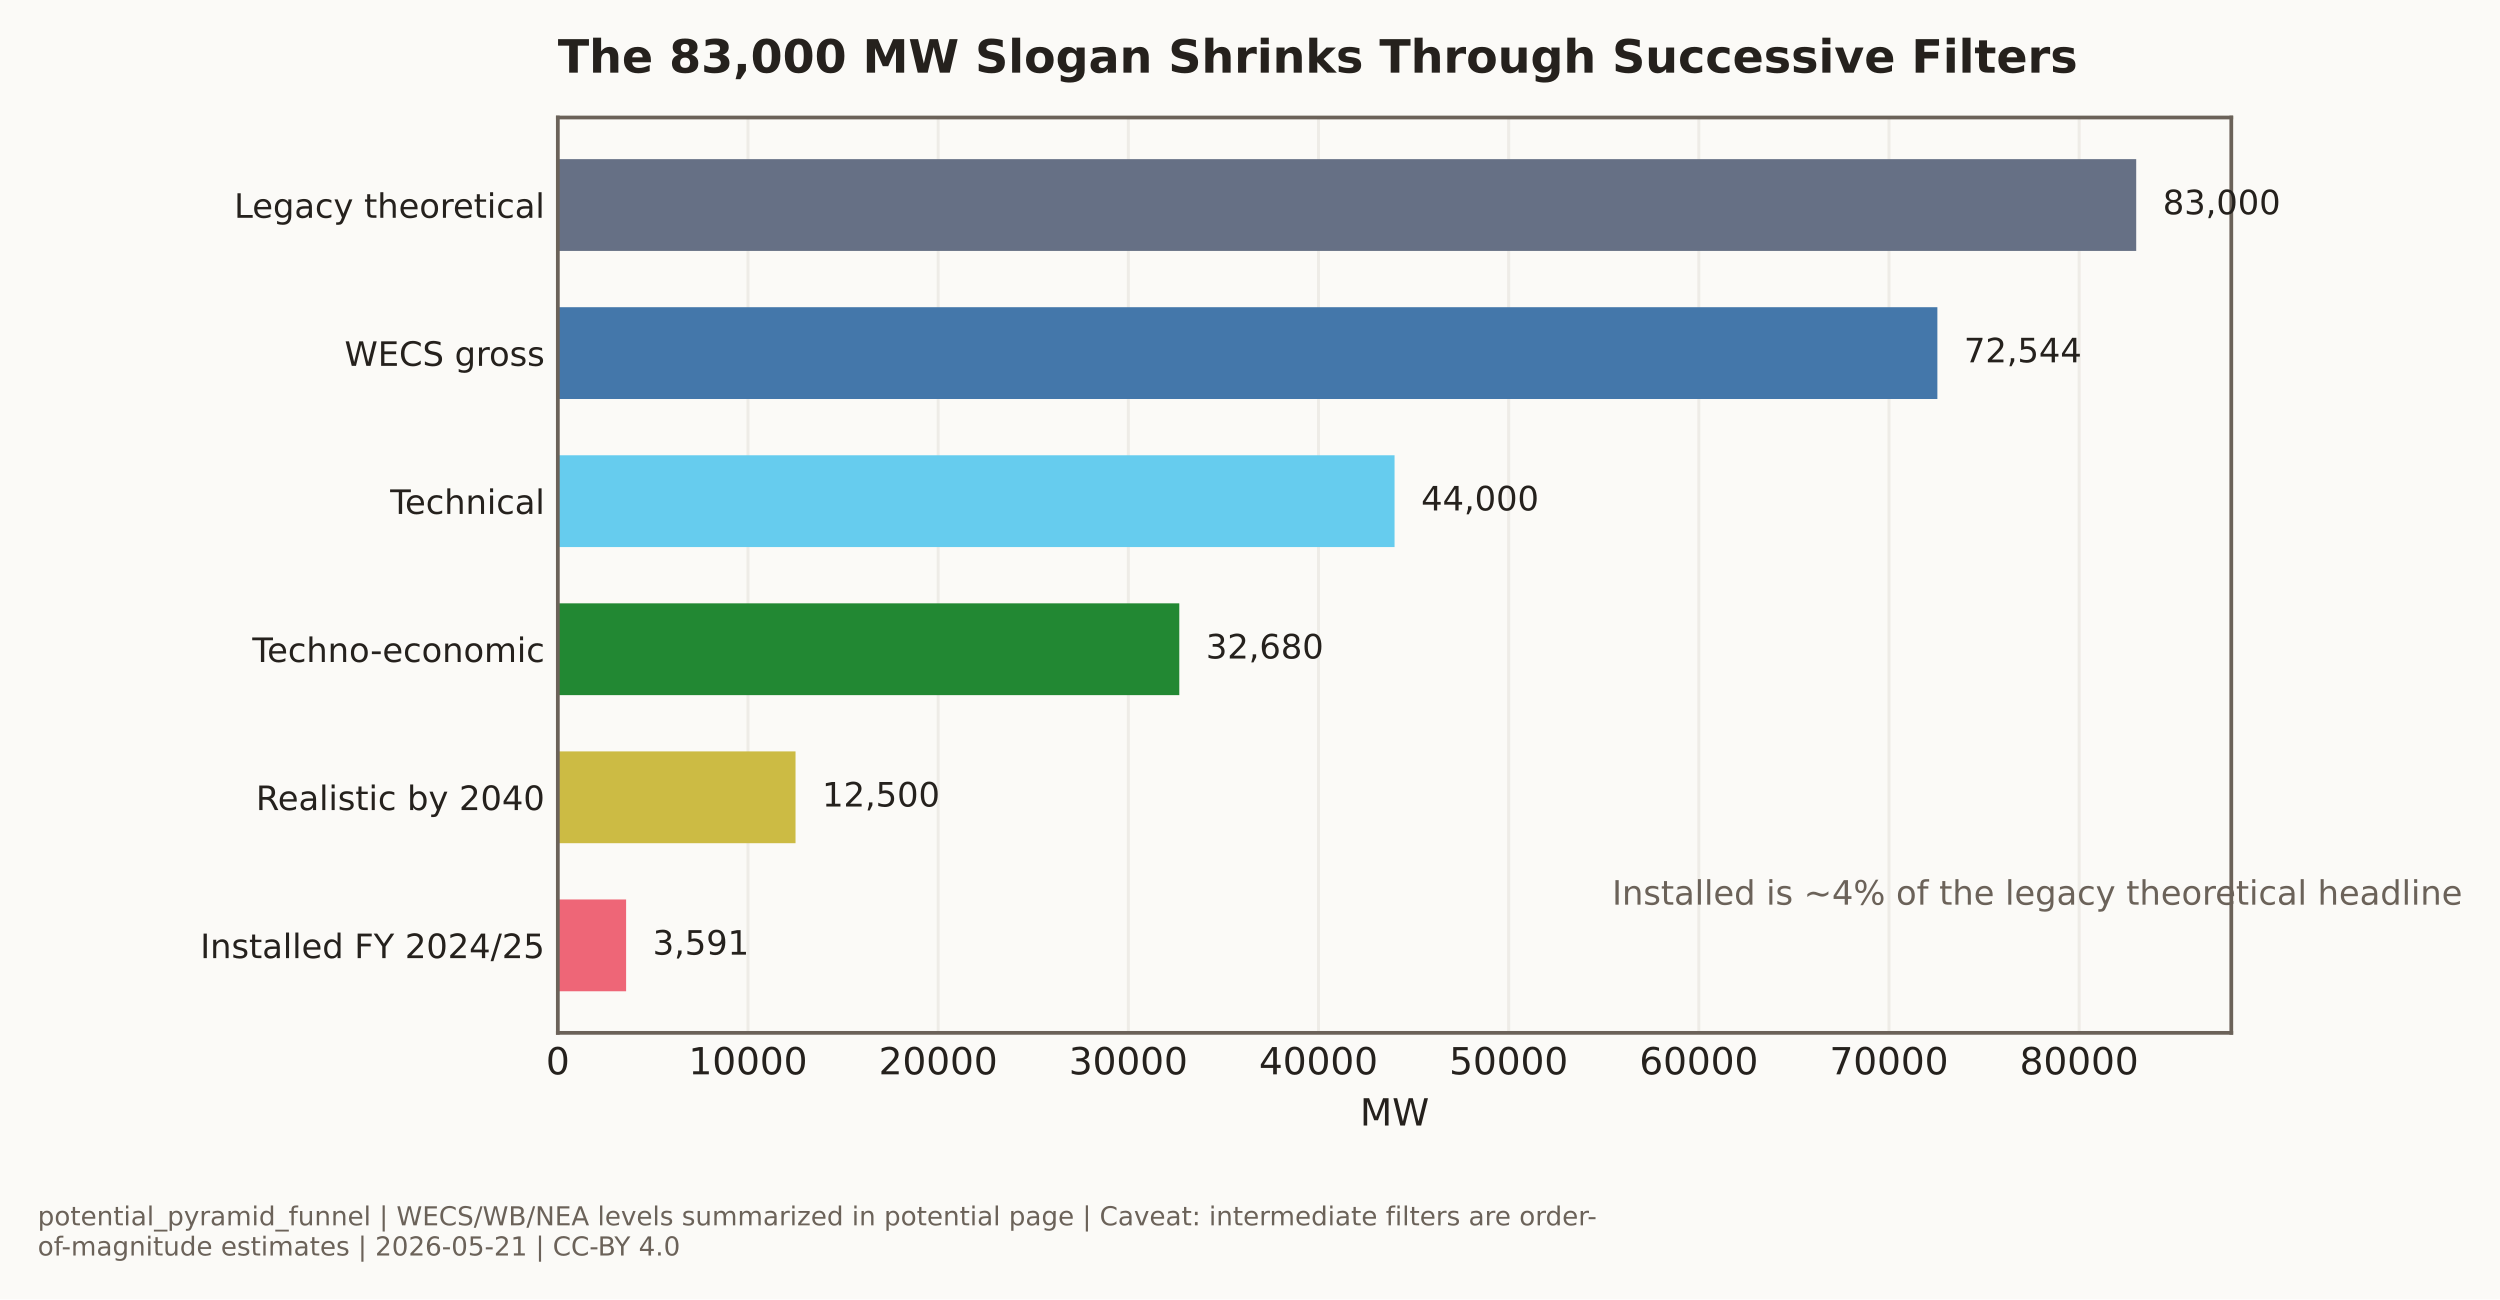
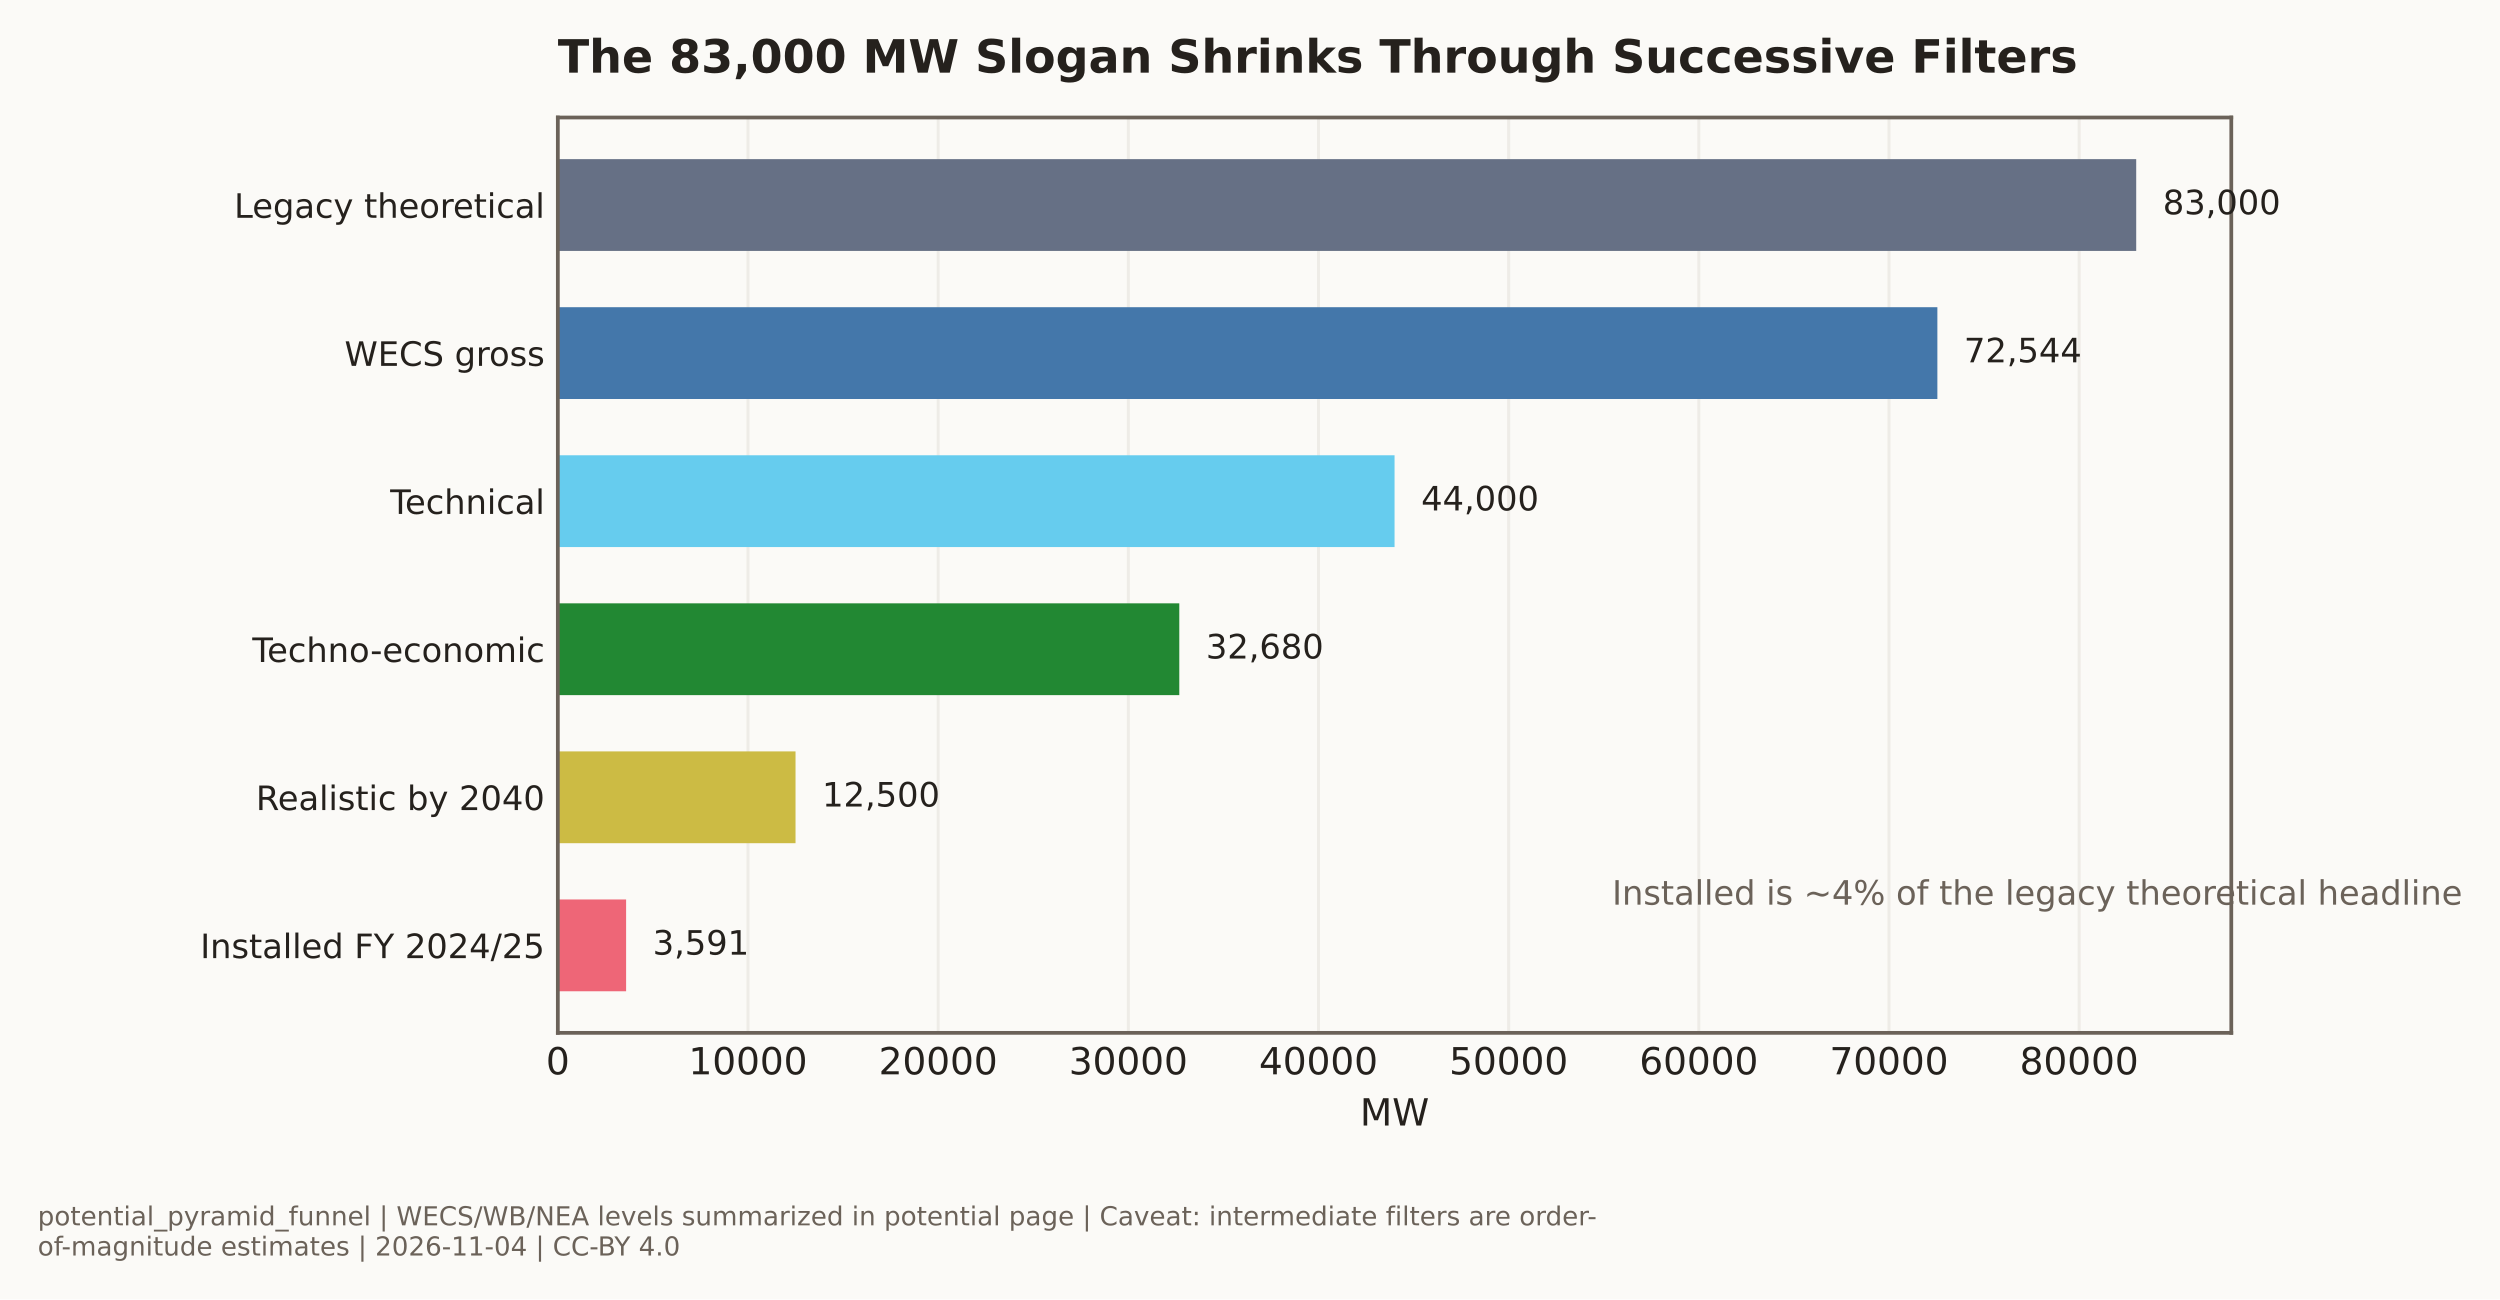
<svg xmlns="http://www.w3.org/2000/svg" width="668.6pt" height="347.506pt" viewBox="0 0 668.6 347.506" version="1.1">
  <defs>
    <style type="text/css">*{stroke-linejoin: round; stroke-linecap: butt}</style>
  </defs>
  <g id="figure_1">
    <g id="patch_1">
      <path d="M 0 347.506 L 668.6 347.506 L 668.6 0 L 0 0 z " style="fill: #fbfaf7" />
    </g>
    <g id="axes_1">
      <g id="patch_2">
        <path d="M 149.184 276.226 L 596.736 276.226 L 596.736 31.426 L 149.184 31.426 z " style="fill: #fbfaf7" />
      </g>
      <g id="matplotlib.axis_1">
        <g id="xtick_1">
          <g id="line2d_1">
-             <path d="M 149.184 276.226 L 149.184 31.426 " clip-path="url(#p822d743a9f)" style="fill: none; stroke: #d8d2ca; stroke-opacity: 0.35; stroke-width: 0.8; stroke-linecap: round" />
+             <path d="M 149.184 276.226 L 149.184 31.426 " clip-path="url(#pf6cb8088f0)" style="fill: none; stroke: #d8d2ca; stroke-opacity: 0.35; stroke-width: 0.8; stroke-linecap: round" />
          </g>
          <g id="line2d_2" />
          <g id="text_1">
            <text style="font-size: 10px; font-family: 'DejaVu Sans', 'Arial', 'Helvetica', 'Liberation Sans', sans-serif; text-anchor: middle; fill: #25211d" x="149.184" y="287.325" transform="rotate(-0 149.184 287.3245)">0</text>
          </g>
        </g>
        <g id="xtick_2">
          <g id="line2d_3">
-             <path d="M 200.042 276.226 L 200.042 31.426 " clip-path="url(#p822d743a9f)" style="fill: none; stroke: #d8d2ca; stroke-opacity: 0.35; stroke-width: 0.8; stroke-linecap: round" />
+             <path d="M 200.042 276.226 L 200.042 31.426 " clip-path="url(#pf6cb8088f0)" style="fill: none; stroke: #d8d2ca; stroke-opacity: 0.35; stroke-width: 0.8; stroke-linecap: round" />
          </g>
          <g id="line2d_4" />
          <g id="text_2">
            <text style="font-size: 10px; font-family: 'DejaVu Sans', 'Arial', 'Helvetica', 'Liberation Sans', sans-serif; text-anchor: middle; fill: #25211d" x="200.042" y="287.325" transform="rotate(-0 200.0422 287.3245)">10000</text>
          </g>
        </g>
        <g id="xtick_3">
          <g id="line2d_5">
-             <path d="M 250.9 276.226 L 250.9 31.426 " clip-path="url(#p822d743a9f)" style="fill: none; stroke: #d8d2ca; stroke-opacity: 0.35; stroke-width: 0.8; stroke-linecap: round" />
+             <path d="M 250.9 276.226 L 250.9 31.426 " clip-path="url(#pf6cb8088f0)" style="fill: none; stroke: #d8d2ca; stroke-opacity: 0.35; stroke-width: 0.8; stroke-linecap: round" />
          </g>
          <g id="line2d_6" />
          <g id="text_3">
            <text style="font-size: 10px; font-family: 'DejaVu Sans', 'Arial', 'Helvetica', 'Liberation Sans', sans-serif; text-anchor: middle; fill: #25211d" x="250.9" y="287.325" transform="rotate(-0 250.9004 287.3245)">20000</text>
          </g>
        </g>
        <g id="xtick_4">
          <g id="line2d_7">
-             <path d="M 301.759 276.226 L 301.759 31.426 " clip-path="url(#p822d743a9f)" style="fill: none; stroke: #d8d2ca; stroke-opacity: 0.35; stroke-width: 0.8; stroke-linecap: round" />
+             <path d="M 301.759 276.226 L 301.759 31.426 " clip-path="url(#pf6cb8088f0)" style="fill: none; stroke: #d8d2ca; stroke-opacity: 0.35; stroke-width: 0.8; stroke-linecap: round" />
          </g>
          <g id="line2d_8" />
          <g id="text_4">
            <text style="font-size: 10px; font-family: 'DejaVu Sans', 'Arial', 'Helvetica', 'Liberation Sans', sans-serif; text-anchor: middle; fill: #25211d" x="301.759" y="287.325" transform="rotate(-0 301.7585 287.3245)">30000</text>
          </g>
        </g>
        <g id="xtick_5">
          <g id="line2d_9">
-             <path d="M 352.617 276.226 L 352.617 31.426 " clip-path="url(#p822d743a9f)" style="fill: none; stroke: #d8d2ca; stroke-opacity: 0.35; stroke-width: 0.8; stroke-linecap: round" />
+             <path d="M 352.617 276.226 L 352.617 31.426 " clip-path="url(#pf6cb8088f0)" style="fill: none; stroke: #d8d2ca; stroke-opacity: 0.35; stroke-width: 0.8; stroke-linecap: round" />
          </g>
          <g id="line2d_10" />
          <g id="text_5">
            <text style="font-size: 10px; font-family: 'DejaVu Sans', 'Arial', 'Helvetica', 'Liberation Sans', sans-serif; text-anchor: middle; fill: #25211d" x="352.617" y="287.325" transform="rotate(-0 352.6167 287.3245)">40000</text>
          </g>
        </g>
        <g id="xtick_6">
          <g id="line2d_11">
-             <path d="M 403.475 276.226 L 403.475 31.426 " clip-path="url(#p822d743a9f)" style="fill: none; stroke: #d8d2ca; stroke-opacity: 0.35; stroke-width: 0.8; stroke-linecap: round" />
+             <path d="M 403.475 276.226 L 403.475 31.426 " clip-path="url(#pf6cb8088f0)" style="fill: none; stroke: #d8d2ca; stroke-opacity: 0.35; stroke-width: 0.8; stroke-linecap: round" />
          </g>
          <g id="line2d_12" />
          <g id="text_6">
            <text style="font-size: 10px; font-family: 'DejaVu Sans', 'Arial', 'Helvetica', 'Liberation Sans', sans-serif; text-anchor: middle; fill: #25211d" x="403.475" y="287.325" transform="rotate(-0 403.4749 287.3245)">50000</text>
          </g>
        </g>
        <g id="xtick_7">
          <g id="line2d_13">
-             <path d="M 454.333 276.226 L 454.333 31.426 " clip-path="url(#p822d743a9f)" style="fill: none; stroke: #d8d2ca; stroke-opacity: 0.35; stroke-width: 0.8; stroke-linecap: round" />
+             <path d="M 454.333 276.226 L 454.333 31.426 " clip-path="url(#pf6cb8088f0)" style="fill: none; stroke: #d8d2ca; stroke-opacity: 0.35; stroke-width: 0.8; stroke-linecap: round" />
          </g>
          <g id="line2d_14" />
          <g id="text_7">
            <text style="font-size: 10px; font-family: 'DejaVu Sans', 'Arial', 'Helvetica', 'Liberation Sans', sans-serif; text-anchor: middle; fill: #25211d" x="454.333" y="287.325" transform="rotate(-0 454.3331 287.3245)">60000</text>
          </g>
        </g>
        <g id="xtick_8">
          <g id="line2d_15">
-             <path d="M 505.191 276.226 L 505.191 31.426 " clip-path="url(#p822d743a9f)" style="fill: none; stroke: #d8d2ca; stroke-opacity: 0.35; stroke-width: 0.8; stroke-linecap: round" />
+             <path d="M 505.191 276.226 L 505.191 31.426 " clip-path="url(#pf6cb8088f0)" style="fill: none; stroke: #d8d2ca; stroke-opacity: 0.35; stroke-width: 0.8; stroke-linecap: round" />
          </g>
          <g id="line2d_16" />
          <g id="text_8">
            <text style="font-size: 10px; font-family: 'DejaVu Sans', 'Arial', 'Helvetica', 'Liberation Sans', sans-serif; text-anchor: middle; fill: #25211d" x="505.191" y="287.325" transform="rotate(-0 505.1913 287.3245)">70000</text>
          </g>
        </g>
        <g id="xtick_9">
          <g id="line2d_17">
-             <path d="M 556.049 276.226 L 556.049 31.426 " clip-path="url(#p822d743a9f)" style="fill: none; stroke: #d8d2ca; stroke-opacity: 0.35; stroke-width: 0.8; stroke-linecap: round" />
+             <path d="M 556.049 276.226 L 556.049 31.426 " clip-path="url(#pf6cb8088f0)" style="fill: none; stroke: #d8d2ca; stroke-opacity: 0.35; stroke-width: 0.8; stroke-linecap: round" />
          </g>
          <g id="line2d_18" />
          <g id="text_9">
            <text style="font-size: 10px; font-family: 'DejaVu Sans', 'Arial', 'Helvetica', 'Liberation Sans', sans-serif; text-anchor: middle; fill: #25211d" x="556.049" y="287.325" transform="rotate(-0 556.0495 287.3245)">80000</text>
          </g>
        </g>
        <g id="text_10">
          <text style="font-size: 10px; font-family: 'DejaVu Sans', 'Arial', 'Helvetica', 'Liberation Sans', sans-serif; text-anchor: middle; fill: #25211d" x="372.96" y="301.003" transform="rotate(-0 372.96 301.0026)">MW</text>
        </g>
      </g>
      <g id="matplotlib.axis_2">
        <g id="ytick_1">
          <g id="line2d_19" />
          <g id="text_11">
            <text style="font-size: 9px; font-family: 'DejaVu Sans', 'Arial', 'Helvetica', 'Liberation Sans', sans-serif; text-anchor: end; fill: #25211d" x="145.684" y="256.242" transform="rotate(-0 145.684 256.2425)">Installed FY 2024/25</text>
          </g>
        </g>
        <g id="ytick_2">
          <g id="line2d_20" />
          <g id="text_12">
            <text style="font-size: 9px; font-family: 'DejaVu Sans', 'Arial', 'Helvetica', 'Liberation Sans', sans-serif; text-anchor: end; fill: #25211d" x="145.684" y="216.644" transform="rotate(-0 145.684 216.6436)">Realistic by 2040</text>
          </g>
        </g>
        <g id="ytick_3">
          <g id="line2d_21" />
          <g id="text_13">
            <text style="font-size: 9px; font-family: 'DejaVu Sans', 'Arial', 'Helvetica', 'Liberation Sans', sans-serif; text-anchor: end; fill: #25211d" x="145.684" y="177.045" transform="rotate(-0 145.684 177.0448)">Techno-economic</text>
          </g>
        </g>
        <g id="ytick_4">
          <g id="line2d_22" />
          <g id="text_14">
            <text style="font-size: 9px; font-family: 'DejaVu Sans', 'Arial', 'Helvetica', 'Liberation Sans', sans-serif; text-anchor: end; fill: #25211d" x="145.684" y="137.446" transform="rotate(-0 145.684 137.446)">Technical</text>
          </g>
        </g>
        <g id="ytick_5">
          <g id="line2d_23" />
          <g id="text_15">
            <text style="font-size: 9px; font-family: 'DejaVu Sans', 'Arial', 'Helvetica', 'Liberation Sans', sans-serif; text-anchor: end; fill: #25211d" x="145.684" y="97.847" transform="rotate(-0 145.684 97.84712)">WECS gross</text>
          </g>
        </g>
        <g id="ytick_6">
          <g id="line2d_24" />
          <g id="text_16">
            <text style="font-size: 9px; font-family: 'DejaVu Sans', 'Arial', 'Helvetica', 'Liberation Sans', sans-serif; text-anchor: end; fill: #25211d" x="145.684" y="58.248" transform="rotate(-0 145.684 58.24829)">Legacy theoretical</text>
          </g>
        </g>
      </g>
      <g id="patch_3">
-         <path d="M 149.184 265.099 L 167.447 265.099 L 167.447 240.548 L 149.184 240.548 z " clip-path="url(#p822d743a9f)" style="fill: #ee6677" />
+         <path d="M 149.184 265.099 L 167.447 265.099 L 167.447 240.548 L 149.184 240.548 z " clip-path="url(#pf6cb8088f0)" style="fill: #ee6677" />
      </g>
      <g id="patch_4">
-         <path d="M 149.184 225.5 L 212.757 225.5 L 212.757 200.949 L 149.184 200.949 z " clip-path="url(#p822d743a9f)" style="fill: #ccbb44" />
+         <path d="M 149.184 225.5 L 212.757 225.5 L 212.757 200.949 L 149.184 200.949 z " clip-path="url(#pf6cb8088f0)" style="fill: #ccbb44" />
      </g>
      <g id="patch_5">
-         <path d="M 149.184 185.901 L 315.389 185.901 L 315.389 161.35 L 149.184 161.35 z " clip-path="url(#p822d743a9f)" style="fill: #228833" />
+         <path d="M 149.184 185.901 L 315.389 185.901 L 315.389 161.35 L 149.184 161.35 z " clip-path="url(#pf6cb8088f0)" style="fill: #228833" />
      </g>
      <g id="patch_6">
-         <path d="M 149.184 146.302 L 372.96 146.302 L 372.96 121.751 L 149.184 121.751 z " clip-path="url(#p822d743a9f)" style="fill: #66ccee" />
+         <path d="M 149.184 146.302 L 372.96 146.302 L 372.96 121.751 L 149.184 121.751 z " clip-path="url(#pf6cb8088f0)" style="fill: #66ccee" />
      </g>
      <g id="patch_7">
-         <path d="M 149.184 106.703 L 518.13 106.703 L 518.13 82.152 L 149.184 82.152 z " clip-path="url(#p822d743a9f)" style="fill: #4477aa" />
+         <path d="M 149.184 106.703 L 518.13 106.703 L 518.13 82.152 L 149.184 82.152 z " clip-path="url(#pf6cb8088f0)" style="fill: #4477aa" />
      </g>
      <g id="patch_8">
-         <path d="M 149.184 67.105 L 571.307 67.105 L 571.307 42.553 L 149.184 42.553 z " clip-path="url(#p822d743a9f)" style="fill: #667085" />
+         <path d="M 149.184 67.105 L 571.307 67.105 L 571.307 42.553 L 149.184 42.553 z " clip-path="url(#pf6cb8088f0)" style="fill: #667085" />
      </g>
      <g id="patch_9">
        <path d="M 149.184 276.226 L 149.184 31.426 " style="fill: none; stroke: #6b6259; stroke-linejoin: miter; stroke-linecap: square" />
      </g>
      <g id="patch_10">
        <path d="M 596.736 276.226 L 596.736 31.426 " style="fill: none; stroke: #6b6259; stroke-linejoin: miter; stroke-linecap: square" />
      </g>
      <g id="patch_11">
        <path d="M 149.184 276.226 L 596.736 276.226 " style="fill: none; stroke: #6b6259; stroke-linejoin: miter; stroke-linecap: square" />
      </g>
      <g id="patch_12">
        <path d="M 149.184 31.426 L 596.736 31.426 " style="fill: none; stroke: #6b6259; stroke-linejoin: miter; stroke-linecap: square" />
      </g>
      <g id="text_17">
        <text style="font-size: 9px; font-family: 'DejaVu Sans', 'Arial', 'Helvetica', 'Liberation Sans', sans-serif; text-anchor: start; fill: #25211d" x="174.567" y="255.307" transform="rotate(-0 174.5673 255.3066)">3,591</text>
      </g>
      <g id="text_18">
        <text style="font-size: 9px; font-family: 'DejaVu Sans', 'Arial', 'Helvetica', 'Liberation Sans', sans-serif; text-anchor: start; fill: #25211d" x="219.877" y="215.708" transform="rotate(-0 219.8769 215.7078)">12,500</text>
      </g>
      <g id="text_19">
        <text style="font-size: 9px; font-family: 'DejaVu Sans', 'Arial', 'Helvetica', 'Liberation Sans', sans-serif; text-anchor: start; fill: #25211d" x="322.509" y="176.109" transform="rotate(-0 322.5087 176.1089)">32,680</text>
      </g>
      <g id="text_20">
        <text style="font-size: 9px; font-family: 'DejaVu Sans', 'Arial', 'Helvetica', 'Liberation Sans', sans-serif; text-anchor: start; fill: #25211d" x="380.08" y="136.51" transform="rotate(-0 380.0801 136.5101)">44,000</text>
      </g>
      <g id="text_21">
        <text style="font-size: 9px; font-family: 'DejaVu Sans', 'Arial', 'Helvetica', 'Liberation Sans', sans-serif; text-anchor: start; fill: #25211d" x="525.25" y="96.911" transform="rotate(-0 525.2497 96.91126)">72,544</text>
      </g>
      <g id="text_22">
        <text style="font-size: 9px; font-family: 'DejaVu Sans', 'Arial', 'Helvetica', 'Liberation Sans', sans-serif; text-anchor: start; fill: #25211d" x="578.427" y="57.312" transform="rotate(-0 578.4271 57.31243)">83,000</text>
      </g>
      <g id="text_23">
        <text style="font-size: 9px; font-family: 'DejaVu Sans', 'Arial', 'Helvetica', 'Liberation Sans', sans-serif; text-anchor: start; fill: #6b6259" x="431.142" y="241.954" transform="rotate(-0 431.1418 241.9541)">Installed is ~4% of the legacy theoretical headline</text>
      </g>
      <g id="text_24">
        <text style="font-weight: 700; font-size: 12.3px; font-family: 'DejaVu Sans', 'Arial', 'Helvetica', 'Liberation Sans', sans-serif; text-anchor: start; fill: #25211d" x="149.184" y="19.426" transform="rotate(-0 149.184 19.42608)">The 83,000 MW Slogan Shrinks Through Successive Filters</text>
      </g>
    </g>
    <g id="text_25">
      <text style="font-size: 7px; font-family: 'DejaVu Sans', 'Arial', 'Helvetica', 'Liberation Sans', sans-serif; fill: #6b6259" transform="translate(10.08 327.7057)">potential_pyramid_funnel | WECS/WB/NEA levels summarized in potential page | Caveat: intermediate filters are order-</text>
-       <text style="font-size: 7px; font-family: 'DejaVu Sans', 'Arial', 'Helvetica', 'Liberation Sans', sans-serif; fill: #6b6259" transform="translate(10.08 335.7756)">of-magnitude estimates | 2026-05-21 | CC-BY 4.0</text>
+       <text style="font-size: 7px; font-family: 'DejaVu Sans', 'Arial', 'Helvetica', 'Liberation Sans', sans-serif; fill: #6b6259" transform="translate(10.08 335.7756)">of-magnitude estimates | 2026-11-04 | CC-BY 4.0</text>
    </g>
  </g>
  <defs>
-     <clipPath id="p822d743a9f">
+     <clipPath id="pf6cb8088f0">
      <rect x="149.184" y="31.426" width="447.552" height="244.8" />
    </clipPath>
  </defs>
</svg>
